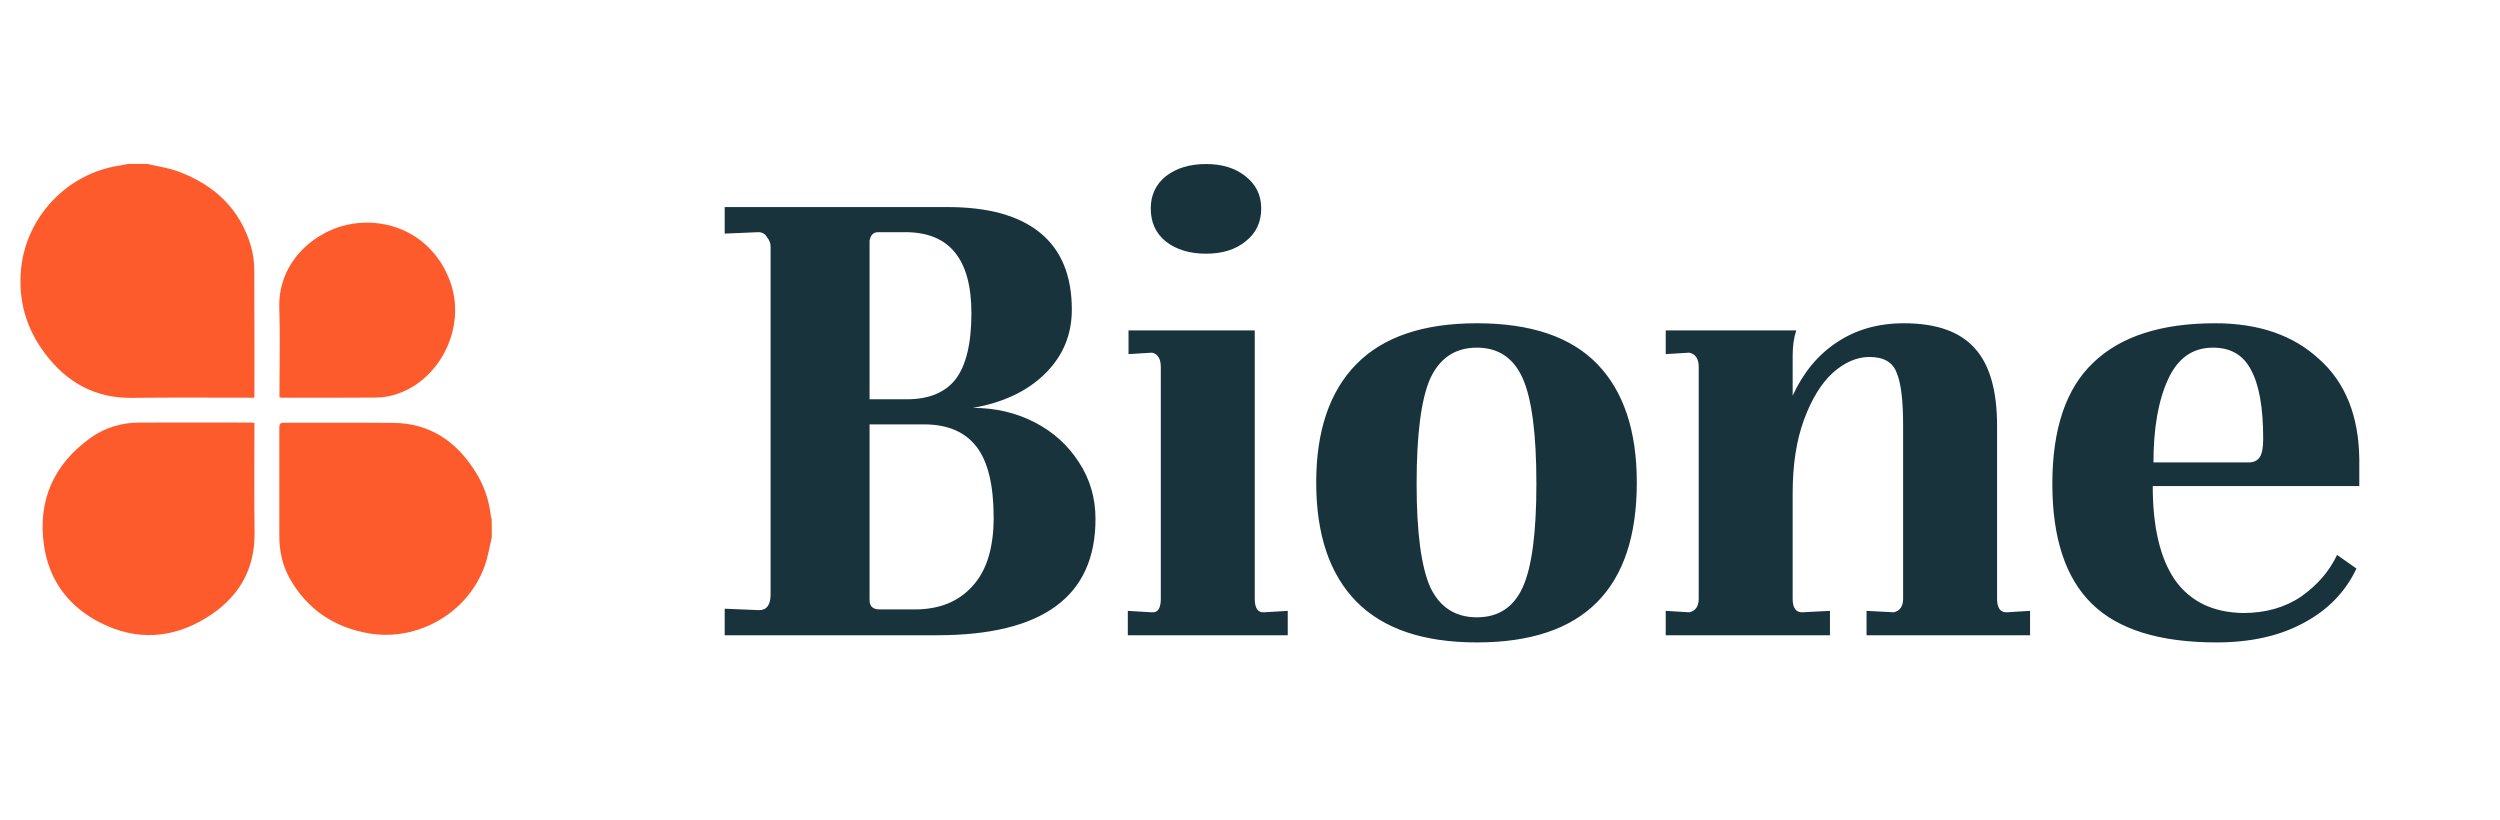
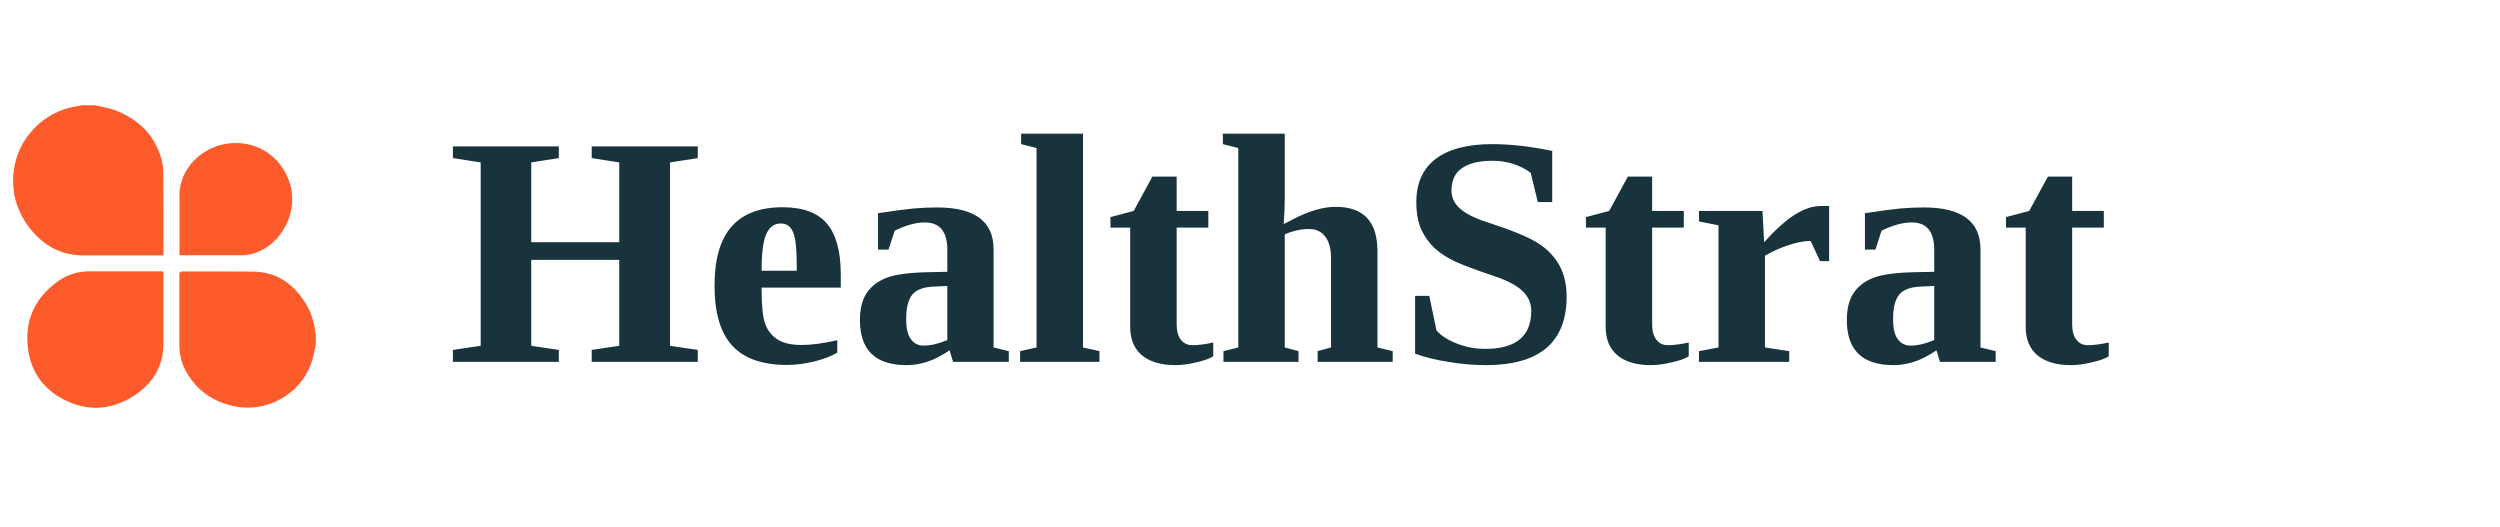
- <svg xmlns="http://www.w3.org/2000/svg" width="122" height="40" viewBox="0 0 122 40" fill="none">
-   <path d="M46.25 10.105C48.233 10.105 49.738 10.525 50.765 11.365C51.792 12.205 52.305 13.453 52.305 15.11C52.305 16.347 51.862 17.397 50.975 18.26C50.112 19.1 48.945 19.648 47.475 19.905C48.572 19.905 49.575 20.138 50.485 20.605C51.395 21.072 52.118 21.725 52.655 22.565C53.192 23.382 53.46 24.303 53.46 25.33C53.46 29.11 50.882 31 45.725 31H35.365V29.705L37.045 29.775C37.418 29.775 37.605 29.518 37.605 29.005V12.03C37.605 11.867 37.547 11.715 37.43 11.575C37.337 11.412 37.197 11.33 37.01 11.33L35.365 11.4V10.105H46.25ZM42.855 11.33C42.622 11.33 42.482 11.47 42.435 11.75V19.485H44.255C45.328 19.485 46.122 19.158 46.635 18.505C47.148 17.828 47.405 16.755 47.405 15.285C47.405 12.648 46.332 11.33 44.185 11.33H42.855ZM42.435 20.71V29.285C42.435 29.588 42.598 29.74 42.925 29.74H44.64C45.83 29.74 46.763 29.367 47.44 28.62C48.14 27.873 48.49 26.753 48.49 25.26C48.49 23.673 48.21 22.518 47.65 21.795C47.09 21.072 46.238 20.71 45.095 20.71H42.435ZM58.852 8.005C59.645 8.005 60.287 8.203 60.777 8.6C61.29 8.997 61.547 9.522 61.547 10.175C61.547 10.852 61.29 11.388 60.777 11.785C60.287 12.182 59.645 12.38 58.852 12.38C58.059 12.38 57.405 12.182 56.892 11.785C56.402 11.388 56.157 10.852 56.157 10.175C56.157 9.522 56.402 8.997 56.892 8.6C57.405 8.203 58.059 8.005 58.852 8.005ZM61.232 29.215C61.232 29.682 61.384 29.903 61.687 29.88L62.842 29.81V31H55.037V29.81L56.192 29.88H56.262C56.519 29.88 56.647 29.658 56.647 29.215V17.91C56.647 17.513 56.507 17.28 56.227 17.21L55.072 17.28V16.125H61.232V29.215ZM64.231 23.545C64.231 21.025 64.885 19.1 66.191 17.77C67.498 16.44 69.458 15.775 72.071 15.775C74.708 15.775 76.668 16.44 77.951 17.77C79.235 19.1 79.876 21.025 79.876 23.545C79.876 28.748 77.275 31.35 72.071 31.35C69.458 31.35 67.498 30.685 66.191 29.355C64.885 28.025 64.231 26.088 64.231 23.545ZM69.131 23.615C69.131 25.972 69.353 27.652 69.796 28.655C70.263 29.635 71.021 30.125 72.071 30.125C73.121 30.125 73.868 29.635 74.311 28.655C74.755 27.675 74.976 25.995 74.976 23.615C74.976 21.188 74.755 19.473 74.311 18.47C73.868 17.467 73.121 16.965 72.071 16.965C71.021 16.965 70.263 17.467 69.796 18.47C69.353 19.473 69.131 21.188 69.131 23.615ZM99.067 29.81V31H91.087V29.81L92.417 29.88C92.72 29.81 92.872 29.588 92.872 29.215V20.745C92.872 19.532 92.767 18.68 92.557 18.19C92.37 17.677 91.927 17.42 91.227 17.42C90.62 17.42 90.025 17.677 89.442 18.19C88.882 18.703 88.415 19.462 88.042 20.465C87.669 21.468 87.482 22.67 87.482 24.07V29.215C87.482 29.658 87.634 29.88 87.937 29.88L89.302 29.81V31H81.287V29.81L82.442 29.88C82.745 29.81 82.897 29.588 82.897 29.215V17.91C82.897 17.513 82.745 17.28 82.442 17.21L81.287 17.28V16.125H87.657C87.54 16.475 87.482 16.883 87.482 17.35V19.31C87.995 18.19 88.707 17.327 89.617 16.72C90.55 16.09 91.647 15.775 92.907 15.775C94.494 15.775 95.649 16.183 96.372 17C97.095 17.793 97.457 19.053 97.457 20.78V29.215C97.457 29.658 97.609 29.88 97.912 29.88L99.067 29.81ZM108.099 15.775C110.222 15.775 111.914 16.358 113.174 17.525C114.457 18.668 115.111 20.302 115.134 22.425V23.72H105.054C105.054 25.727 105.416 27.255 106.139 28.305C106.886 29.355 107.994 29.892 109.464 29.915C110.561 29.915 111.506 29.647 112.299 29.11C113.092 28.55 113.676 27.873 114.049 27.08L114.994 27.745C114.457 28.888 113.594 29.775 112.404 30.405C111.237 31.035 109.826 31.35 108.169 31.35C105.392 31.35 103.362 30.72 102.079 29.46C100.796 28.2 100.154 26.252 100.154 23.615C100.154 20.932 100.819 18.96 102.149 17.7C103.479 16.417 105.462 15.775 108.099 15.775ZM107.994 16.965C106.991 16.965 106.256 17.49 105.789 18.54C105.322 19.567 105.089 20.908 105.089 22.565H109.744C109.977 22.565 110.152 22.483 110.269 22.32C110.386 22.157 110.444 21.853 110.444 21.41C110.444 19.893 110.246 18.773 109.849 18.05C109.476 17.327 108.857 16.965 107.994 16.965Z" fill="#18333B" />
-   <path d="M7.196 8C7.701 8.122 8.228 8.191 8.717 8.374C10.459 9.03 11.712 10.19 12.247 12.014C12.354 12.388 12.408 12.792 12.408 13.181C12.423 15.211 12.415 17.234 12.415 19.263C12.415 19.302 12.408 19.34 12.408 19.408C12.316 19.408 12.232 19.408 12.148 19.408C10.245 19.408 8.343 19.393 6.44 19.416C4.637 19.439 3.246 18.653 2.199 17.256C1.274 16.028 0.877 14.647 1.03 13.113C1.282 10.572 3.284 8.465 5.813 8.084C5.959 8.061 6.104 8.031 6.249 8C6.57 8 6.883 8 7.196 8Z" fill="#FE5B2C" />
-   <path d="M24 26.223C23.885 26.696 23.809 27.192 23.641 27.65C22.816 29.916 20.378 31.32 17.994 30.908C16.29 30.611 14.976 29.726 14.127 28.207C13.776 27.574 13.631 26.879 13.631 26.162C13.631 24.399 13.631 22.636 13.631 20.866C13.631 20.683 13.677 20.629 13.868 20.629C15.633 20.637 17.398 20.622 19.171 20.637C20.997 20.645 22.296 21.56 23.228 23.064C23.633 23.712 23.87 24.43 23.954 25.185C23.962 25.239 23.985 25.284 23.992 25.33C24 25.62 24 25.918 24 26.223Z" fill="#FE5B2C" />
-   <path d="M12.416 20.637C12.416 20.736 12.416 20.82 12.416 20.904C12.416 22.598 12.4 24.3 12.423 25.994C12.446 27.856 11.59 29.222 10.047 30.161C8.396 31.168 6.654 31.275 4.912 30.397C3.353 29.611 2.39 28.329 2.146 26.605C1.833 24.414 2.627 22.644 4.438 21.354C5.149 20.851 5.959 20.622 6.822 20.622C8.641 20.614 10.459 20.622 12.278 20.622C12.309 20.629 12.339 20.637 12.416 20.637Z" fill="#FE5B2C" />
-   <path d="M13.638 19.393C13.638 19.286 13.638 19.202 13.638 19.111C13.638 17.76 13.676 16.402 13.63 15.051C13.546 12.678 15.51 11.159 17.237 10.915C19.361 10.61 21.272 11.755 21.982 13.784C22.769 16.005 21.448 18.638 19.209 19.279C18.933 19.355 18.636 19.401 18.345 19.401C16.825 19.416 15.304 19.409 13.783 19.409C13.753 19.401 13.715 19.401 13.638 19.393Z" fill="#FE5B2C" />
+ <svg xmlns="http://www.w3.org/2000/svg" width="190" height="40" viewBox="0 0 190 40" fill="none" role="img" aria-label="HealthStrat">
+   <g fill="#FE5B2C">
+     <path d="M7.2 8c.5.12 1.03.19 1.52.37 1.74.66 2.99 1.82 3.53 3.64.11.38.16.78.16 1.17.02 2.03.01 4.05.01 6.08v.15H6.44c-1.8.03-3.19-.76-4.24-2.15C1.27 16.03.88 14.65 1.03 13.11 1.28 10.57 3.28 8.47 5.81 8.08L6.25 8h.95Z" />
+     <path d="M24 26.22c-.11.48-.19.97-.36 1.43-.82 2.27-3.26 3.67-5.65 3.26-1.7-.3-3.02-1.18-3.86-2.7-.36-.64-.5-1.33-.5-2.05v-5.29c0-.18.05-.24.24-.24 1.76.01 3.53-.01 5.3.01 1.83 0 3.13.92 4.06 2.42.4.65.64 1.37.72 2.13.01.05.04.09.05.14v.89Z" />
+     <path d="M12.42 20.64v5.35c.03 1.86-.83 3.23-2.37 4.17-1.65 1.01-3.4 1.11-5.14.24-1.56-.79-2.52-2.07-2.77-3.8-.31-2.19.48-3.96 2.3-5.25.71-.5 1.52-.73 2.38-.73h5.46c.03.01.06.02.14.02Z" />
+     <path d="M13.64 19.39v-4.34c-.09-2.37 1.87-3.89 3.6-4.13 2.12-.31 4.03.84 4.74 2.86.79 2.22-.53 4.86-2.77 5.5-.28.08-.58.12-.87.12H13.78c-.03 0-.07 0-.14-.01Z" />
+   </g>
+   <text x="34" y="27.5" fill="#18333B" font-family="Georgia, 'Times New Roman', serif" font-size="25" font-weight="700">HealthStrat</text>
</svg>
